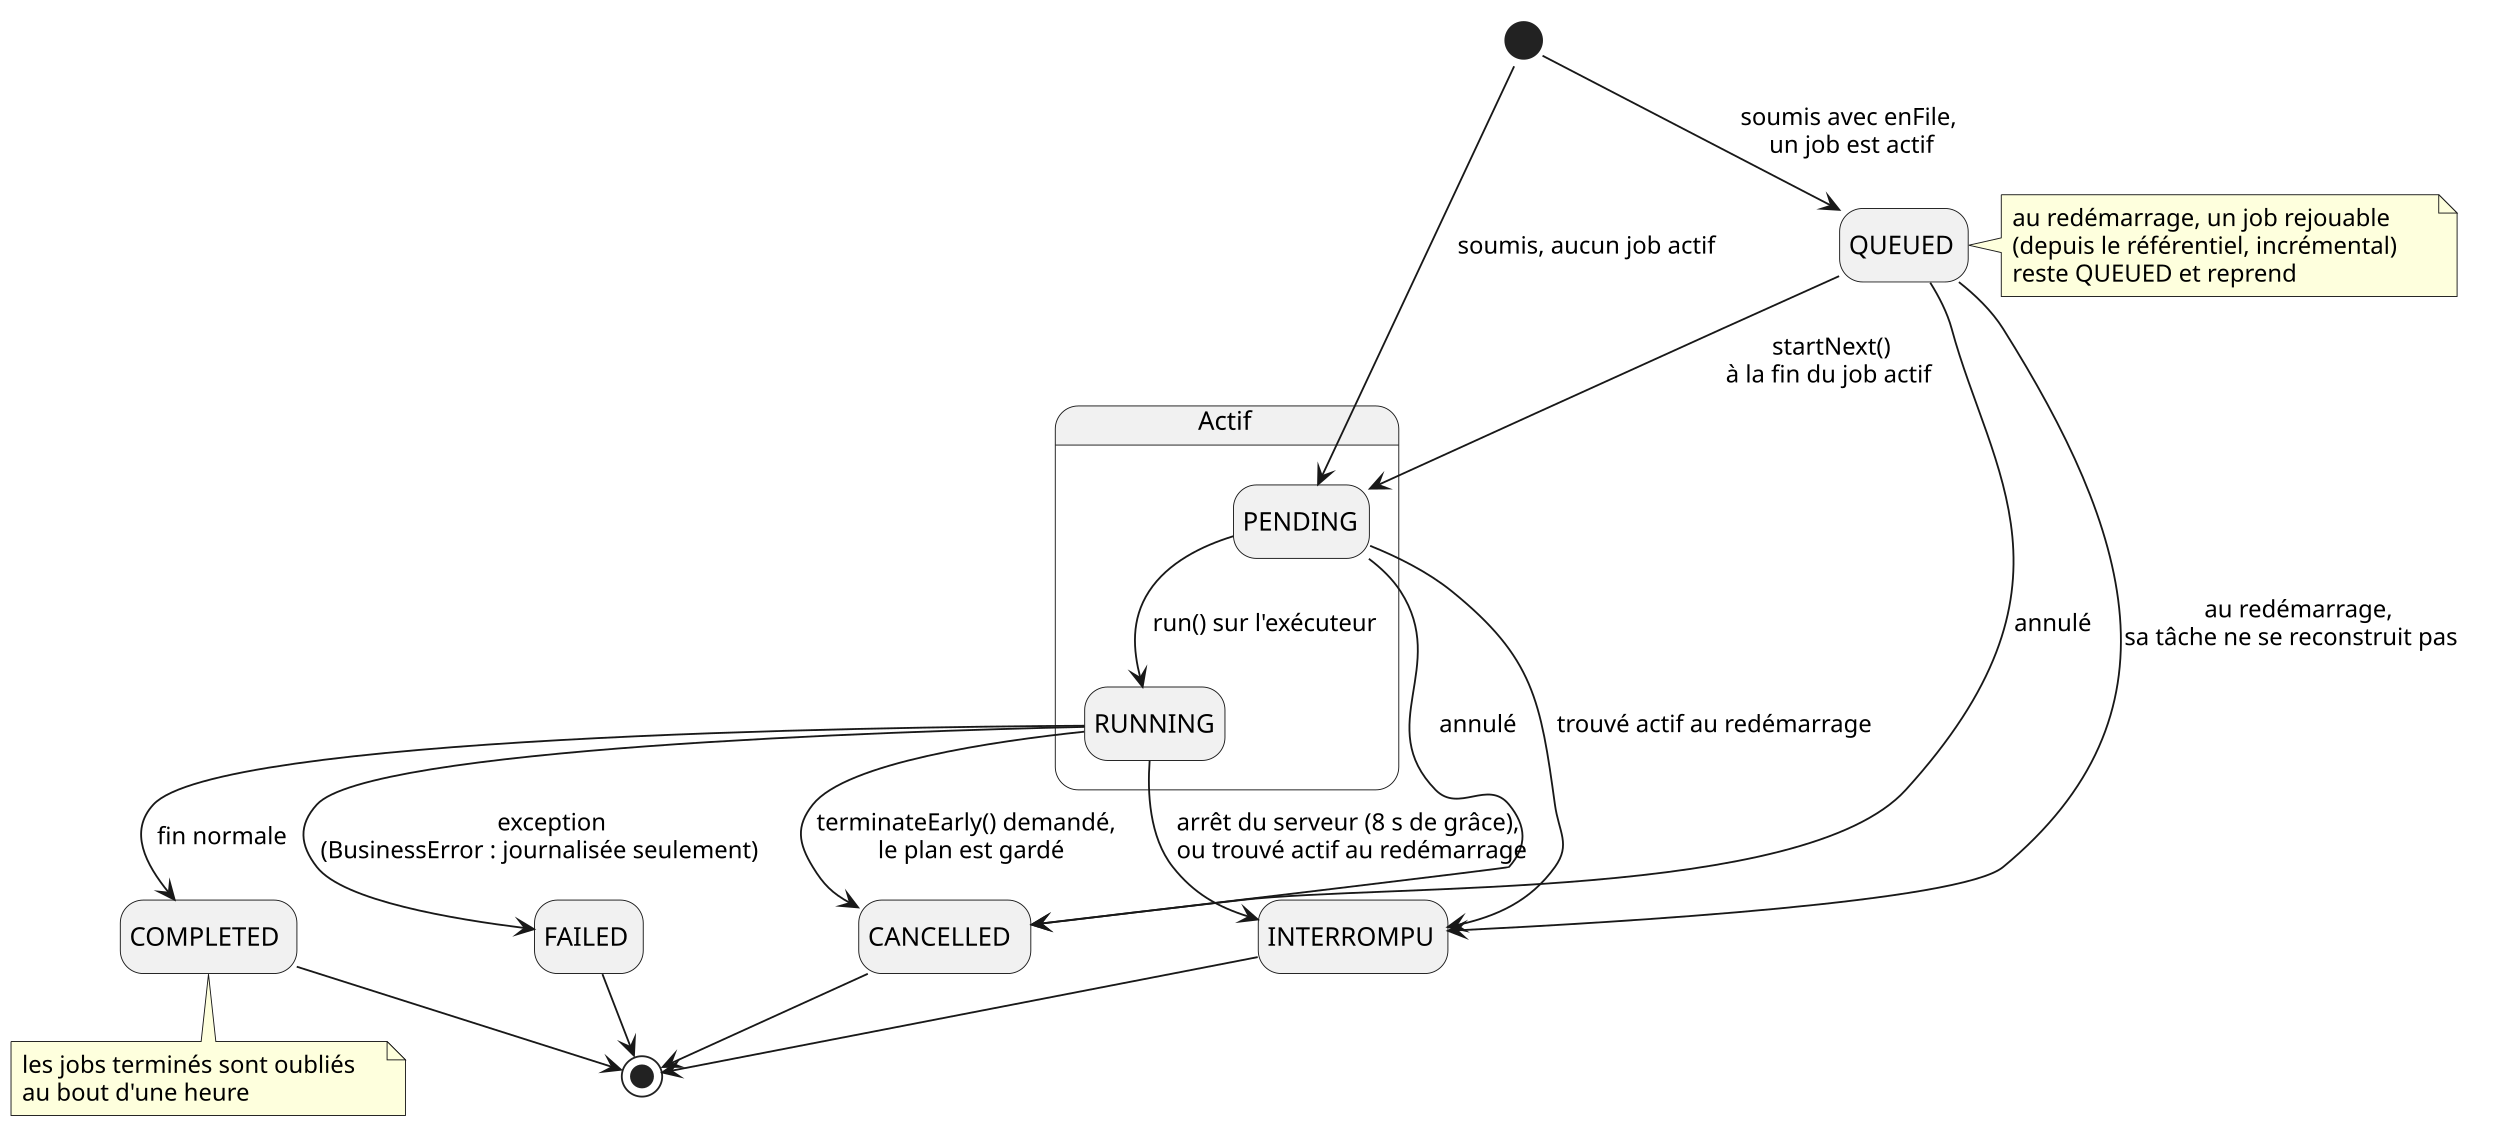
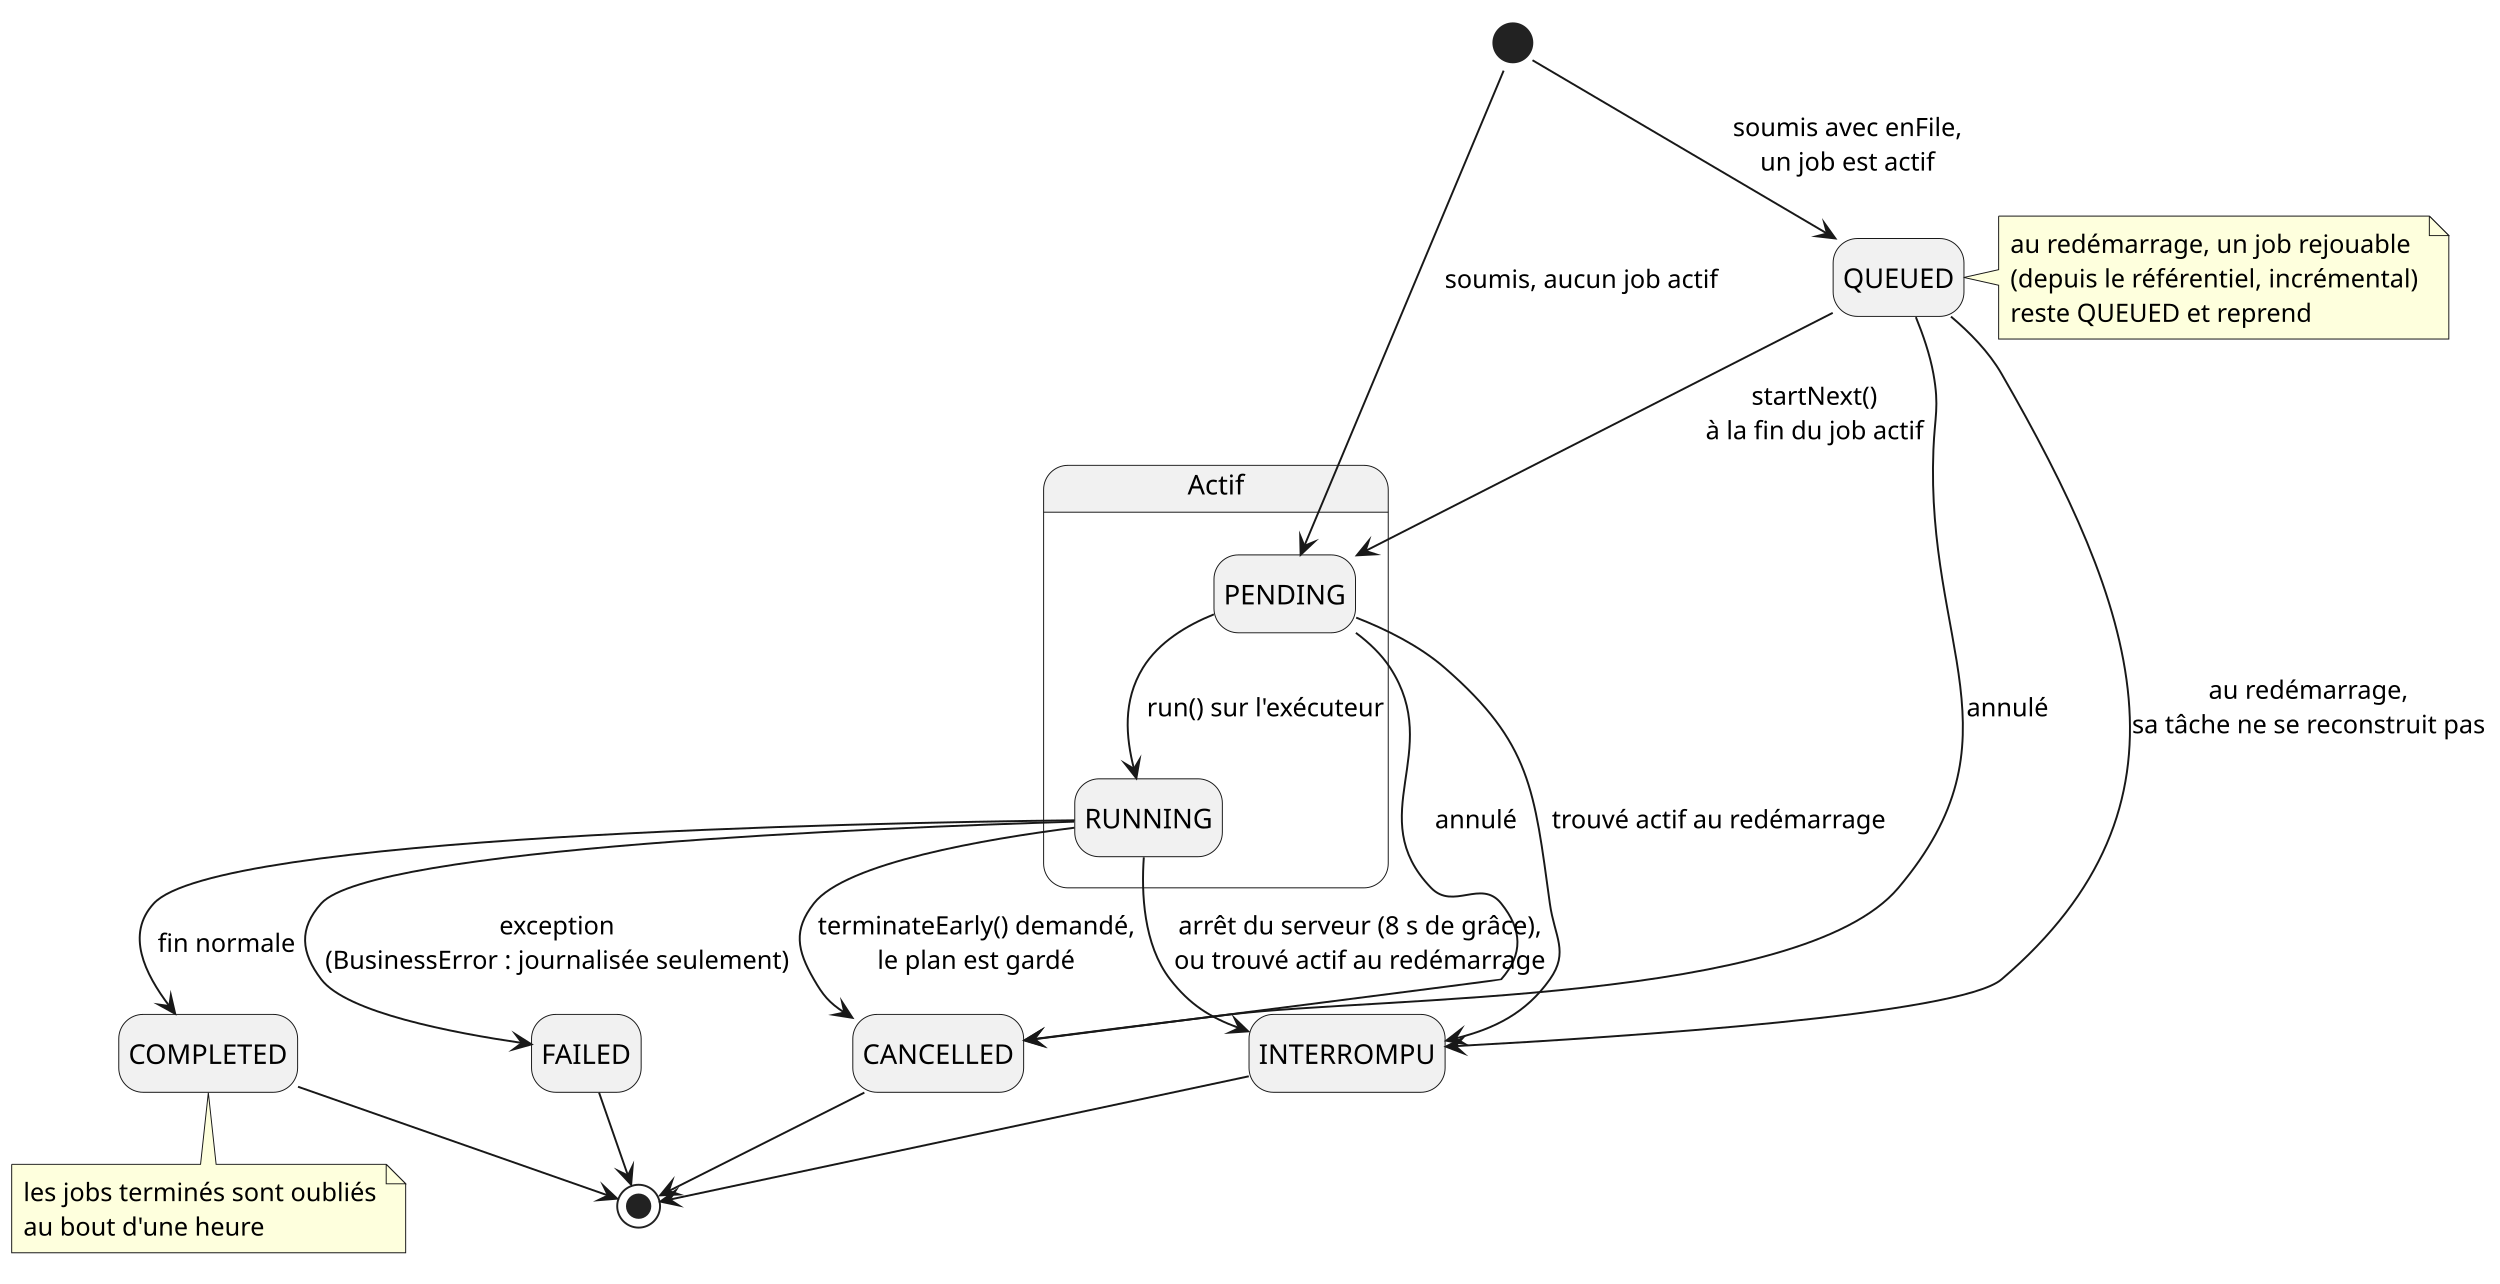
- <svg xmlns="http://www.w3.org/2000/svg" version="1.1" data-diagram-type="STATE" style="width:1361px;height:623px;background:#FFFFFF;" width="1361px" height="623px" viewBox="0 0 1361 623" zoomAndPan="magnify" preserveAspectRatio="none" contentStyleType="text/css">
+ <svg xmlns="http://www.w3.org/2000/svg" version="1.1" data-diagram-type="STATE" style="width:1284px;height:659px;background:#FFFFFF;" width="1284px" height="659px" viewBox="0 0 1284 659" zoomAndPan="magnify" preserveAspectRatio="none" contentStyleType="text/css">
  <defs />
  <g font-family="sans-serif" lengthAdjust="spacing">
    <g class="cluster" data-qualified-name="actif" id="ent0001" data-source-line="9">
-       <path d="M587,221 L749,221 A12.5,12.5 0 0 1 761.5,233.5 L761.5,242.297 L574.5,242.297 L574.5,233.5 A12.5,12.5 0 0 1 587,221" fill="#F1F1F1" />
-       <rect x="574.5" y="221" width="187" height="209" fill="none" style="stroke:#181818;stroke-width:0.5;" rx="12.5" ry="12.5" />
-       <line x1="574.5" y1="242.297" x2="761.5" y2="242.297" style="stroke:#181818;stroke-width:0.5;" />
-       <text x="652.209" y="233.995" fill="#000" font-size="14" textLength="31.582">Actif</text>
+       <path d="M548.5,239 L700.5,239 A12.5,12.5 0 0 1 713,251.5 L713,263.068 L536,263.068 L536,251.5 A12.5,12.5 0 0 1 548.5,239" fill="#F1F1F1" />
+       <rect x="536" y="239" width="177" height="217" fill="none" style="stroke:#181818;stroke-width:0.5;" rx="12.5" ry="12.5" />
+       <line x1="536" y1="263.068" x2="713" y2="263.068" style="stroke:#181818;stroke-width:0.5;" />
+       <text x="609.926" y="253.966" fill="#000" font-size="14" textLength="29.148">Actif</text>
    </g>
    <g class="start_entity" data-qualified-name=".start." id="ent0004" data-source-line="14">
-       <ellipse cx="829.5" cy="22" rx="10" ry="10" fill="#222" style="stroke:#222;stroke-width:1;" />
+       <ellipse cx="777" cy="22" rx="10" ry="10" fill="#222" style="stroke:#222;stroke-width:1;" />
    </g>
-     <rect x="1001.5" y="113.5" width="69.985" height="40" fill="#F1F1F1" style="stroke:#181818;stroke-width:0.5;" rx="12.5" ry="12.5" />
-     <text x="1006.5" y="138.347" fill="#000" font-size="14" textLength="59.985">QUEUED</text>
-     <rect x="467.5" y="490" width="93.672" height="40" fill="#F1F1F1" style="stroke:#181818;stroke-width:0.5;" rx="12.5" ry="12.5" />
-     <text x="472.5" y="514.847" fill="#000" font-size="14" textLength="83.672">CANCELLED</text>
-     <rect x="65.5" y="490" width="96.14" height="40" fill="#F1F1F1" style="stroke:#181818;stroke-width:0.5;" rx="12.5" ry="12.5" />
-     <text x="70.5" y="514.847" fill="#000" font-size="14" textLength="86.14">COMPLETED</text>
-     <rect x="291" y="490" width="59.185" height="40" fill="#F1F1F1" style="stroke:#181818;stroke-width:0.5;" rx="12.5" ry="12.5" />
-     <text x="296" y="514.847" fill="#000" font-size="14" textLength="49.185">FAILED</text>
-     <rect x="685" y="490" width="103.242" height="40" fill="#F1F1F1" style="stroke:#181818;stroke-width:0.5;" rx="12.5" ry="12.5" />
-     <text x="690" y="514.847" fill="#000" font-size="14" textLength="93.242">INTERROMPU</text>
+     <rect x="941.5" y="122.5" width="67.19" height="40" fill="#F1F1F1" style="stroke:#181818;stroke-width:0.5;" rx="12.5" ry="12.5" />
+     <text x="946.5" y="147.932" fill="#000" font-size="14" textLength="57.19">QUEUED</text>
+     <rect x="438" y="521" width="87.742" height="40" fill="#F1F1F1" style="stroke:#181818;stroke-width:0.5;" rx="12.5" ry="12.5" />
+     <text x="443" y="546.432" fill="#000" font-size="14" textLength="77.742">CANCELLED</text>
+     <rect x="61" y="521" width="91.858" height="40" fill="#F1F1F1" style="stroke:#181818;stroke-width:0.5;" rx="12.5" ry="12.5" />
+     <text x="66" y="546.432" fill="#000" font-size="14" textLength="81.858">COMPLETED</text>
+     <rect x="273" y="521" width="56.298" height="40" fill="#F1F1F1" style="stroke:#181818;stroke-width:0.5;" rx="12.5" ry="12.5" />
+     <text x="278" y="546.432" fill="#000" font-size="14" textLength="46.298">FAILED</text>
+     <rect x="641.5" y="521" width="100.706" height="40" fill="#F1F1F1" style="stroke:#181818;stroke-width:0.5;" rx="12.5" ry="12.5" />
+     <text x="646.5" y="546.432" fill="#000" font-size="14" textLength="90.706">INTERROMPU</text>
    <g class="end_entity" data-qualified-name=".end." id="ent0022" data-source-line="26">
-       <ellipse cx="349.5" cy="586" rx="11" ry="11" fill="none" style="stroke:#222;stroke-width:1;" />
-       <ellipse cx="349.5" cy="586" rx="6" ry="6" fill="#222" style="stroke:#222;stroke-width:1;" />
+       <ellipse cx="328" cy="619.5" rx="11" ry="11" fill="none" style="stroke:#222;stroke-width:1;" />
+       <ellipse cx="328" cy="619.5" rx="6" ry="6" fill="#222" style="stroke:#222;stroke-width:1;" />
    </g>
    <g class="entity" data-qualified-name="GMN27" id="ent0028" data-source-line="32">
-       <path d="M1089.5,106 L1089.5,129.5 L1071.762,133.5 L1089.5,137.5 L1089.5,161.398 A0,0 0 0 0 1089.5,161.398 L1337.645,161.398 A0,0 0 0 0 1337.645,161.398 L1337.645,116 L1327.645,106 L1089.5,106 A0,0 0 0 0 1089.5,106" style="stroke:#181818;stroke-width:0.5;" fill="#FEFFDD" />
-       <path d="M1327.645,106 L1327.645,116 L1337.645,116 L1327.645,106" style="stroke:#181818;stroke-width:0.5;" fill="#FEFFDD" />
-       <text x="1095.5" y="123.067" fill="#000" font-size="13" textLength="219.267">au redémarrage, un job rejouable</text>
-       <text x="1095.5" y="138.2" fill="#000" font-size="13" textLength="227.145">(depuis le référentiel, incrémental)</text>
-       <text x="1095.5" y="153.333" fill="#000" font-size="13" textLength="165.833">reste QUEUED et reprend</text>
+       <path d="M1026.5,111 L1026.5,138.5 L1008.596,142.5 L1026.5,146.5 L1026.5,174.118 A0,0 0 0 0 1026.5,174.118 L1257.71,174.118 A0,0 0 0 0 1257.71,174.118 L1257.71,121 L1247.71,111 L1026.5,111 A0,0 0 0 0 1026.5,111" style="stroke:#181818;stroke-width:0.5;" fill="#FEFFDD" />
+       <path d="M1247.71,111 L1247.71,121 L1257.71,121 L1247.71,111" style="stroke:#181818;stroke-width:0.5;" fill="#FEFFDD" />
+       <text x="1032.5" y="129.897" fill="#000" font-size="13" textLength="206.375">au redémarrage, un job rejouable</text>
+       <text x="1032.5" y="147.603" fill="#000" font-size="13" textLength="210.21">(depuis le référentiel, incrémental)</text>
+       <text x="1032.5" y="165.309" fill="#000" font-size="13" textLength="155.649">reste QUEUED et reprend</text>
    </g>
    <g class="entity" data-qualified-name="GMN30" id="ent0031" data-source-line="37">
-       <path d="M6,567 L6,607.266 A0,0 0 0 0 6,607.266 L220.73,607.266 A0,0 0 0 0 220.73,607.266 L220.73,577 L210.73,567 L117.5,567 L113.5,530.314 L109.5,567 L6,567 A0,0 0 0 0 6,567" style="stroke:#181818;stroke-width:0.5;" fill="#FEFFDD" />
-       <path d="M210.73,567 L210.73,577 L220.73,577 L210.73,567" style="stroke:#181818;stroke-width:0.5;" fill="#FEFFDD" />
-       <text x="12" y="584.067" fill="#000" font-size="13" textLength="193.73">les jobs terminés sont oubliés</text>
-       <text x="12" y="599.2" fill="#000" font-size="13" textLength="132.266">au bout d'une heure</text>
+       <path d="M6,598 L6,643.412 A0,0 0 0 0 6,643.412 L208.35,643.412 A0,0 0 0 0 208.35,643.412 L208.35,608 L198.35,598 L111,598 L107,561.157 L103,598 L6,598 A0,0 0 0 0 6,598" style="stroke:#181818;stroke-width:0.5;" fill="#FEFFDD" />
+       <path d="M198.35,598 L198.35,608 L208.35,608 L198.35,598" style="stroke:#181818;stroke-width:0.5;" fill="#FEFFDD" />
+       <text x="12" y="616.897" fill="#000" font-size="13" textLength="181.35">les jobs terminés sont oubliés</text>
+       <text x="12" y="634.603" fill="#000" font-size="13" textLength="124.475">au bout d'une heure</text>
    </g>
-     <rect x="671.5" y="264" width="73.991" height="40" fill="#F1F1F1" style="stroke:#181818;stroke-width:0.5;" rx="12.5" ry="12.5" />
-     <text x="676.5" y="288.847" fill="#000" font-size="14" textLength="63.991">PENDING</text>
-     <rect x="590.5" y="374" width="76.37" height="40" fill="#F1F1F1" style="stroke:#181818;stroke-width:0.5;" rx="12.5" ry="12.5" />
-     <text x="595.5" y="398.847" fill="#000" font-size="14" textLength="66.37">RUNNING</text>
+     <rect x="623.5" y="285" width="72.692" height="40" fill="#F1F1F1" style="stroke:#181818;stroke-width:0.5;" rx="12.5" ry="12.5" />
+     <text x="628.5" y="310.432" fill="#000" font-size="14" textLength="62.692">PENDING</text>
+     <rect x="552" y="400" width="75.8" height="40" fill="#F1F1F1" style="stroke:#181818;stroke-width:0.5;" rx="12.5" ry="12.5" />
+     <text x="557" y="425.432" fill="#000" font-size="14" textLength="65.8">RUNNING</text>
    <g class="link" data-entity-1="ent0004" data-entity-2="ent0002" id="lnk5" data-link-type="dependency">
-       <polygon points="717.545,263.714,724.988,257.264,719.668,259.187,717.745,253.867,717.545,263.714" fill="#181818" style="stroke:#181818;stroke-width:1;stroke-linejoin:miter;stroke-miterlimit:10;" />
-       <path d="M824.301,36.086 C805.574,76.017 743.542,208.283 719.668,259.187" style="stroke:#181818;stroke-width:1;" fill="none" />
-       <text x="793.5" y="138.067" fill="#000" font-size="13" textLength="150.592">soumis, aucun job actif</text>
+       <polygon points="667.994,284.938,675.163,278.185,669.927,280.327,667.785,275.091,667.994,284.938" fill="#181818" style="stroke:#181818;stroke-width:1;stroke-linejoin:miter;stroke-miterlimit:10;" />
+       <path d="M772.269,36.283 C754.356,78.998 692.507,226.483 669.927,280.327" style="stroke:#181818;stroke-width:1;" fill="none" />
+       <text x="742" y="147.897" fill="#000" font-size="13" textLength="140.387">soumis, aucun job actif</text>
    </g>
    <g class="link" data-entity-1="ent0004" data-entity-2="ent0006" id="lnk7" data-link-type="dependency">
-       <polygon points="1001.333,114.237,995.189,106.539,996.896,111.933,991.502,113.639,1001.333,114.237" fill="#181818" style="stroke:#181818;stroke-width:1;stroke-linejoin:miter;stroke-miterlimit:10;" />
-       <path d="M839.765,30.331 C868.889,45.456 948.61,86.856 996.896,111.933" style="stroke:#181818;stroke-width:1;" fill="none" />
-       <text x="947.5" y="68.067" fill="#000" font-size="13" textLength="128.153">soumis avec enFile,</text>
-       <text x="963.096" y="83.2" fill="#000" font-size="13" textLength="96.96">un job est actif</text>
+       <polygon points="942.651,122.466,936.922,114.455,938.341,119.931,932.865,121.35,942.651,122.466" fill="#181818" style="stroke:#181818;stroke-width:1;stroke-linejoin:miter;stroke-miterlimit:10;" />
+       <path d="M787.091,30.937 C815.461,47.63 892.526,92.973 938.341,119.931" style="stroke:#181818;stroke-width:1;" fill="none" />
+       <text x="890" y="69.897" fill="#000" font-size="13" textLength="117.728">soumis avec enFile,</text>
+       <text x="904.001" y="87.603" fill="#000" font-size="13" textLength="89.726">un job est actif</text>
    </g>
    <g class="link" data-entity-1="ent0006" data-entity-2="ent0002" id="lnk8" data-link-type="dependency">
-       <polygon points="745.765,266.023,755.613,265.934,750.315,263.951,752.298,258.653,745.765,266.023" fill="#181818" style="stroke:#181818;stroke-width:1;stroke-linejoin:miter;stroke-miterlimit:10;" />
-       <path d="M1001.205,150.325 C982.301,158.811 958.622,169.457 937.5,179 C869.854,209.564 795.617,243.325 750.315,263.951" style="stroke:#181818;stroke-width:1;" fill="none" />
-       <text x="964.703" y="193.067" fill="#000" font-size="13" textLength="70.935">startNext()</text>
-       <text x="939.5" y="208.2" fill="#000" font-size="13" textLength="121.342">à la fin du job actif</text>
+       <polygon points="696.857,285.22,706.692,284.698,701.312,282.95,703.06,277.57,696.857,285.22" fill="#181818" style="stroke:#181818;stroke-width:1;stroke-linejoin:miter;stroke-miterlimit:10;" />
+       <path d="M941.289,160.676 C881.772,191.002 762.998,251.52 701.312,282.95" style="stroke:#181818;stroke-width:1;" fill="none" />
+       <text x="899.569" y="207.897" fill="#000" font-size="13" textLength="64.857">startNext()</text>
+       <text x="876" y="225.603" fill="#000" font-size="13" textLength="111.995">à la fin du job actif</text>
    </g>
    <g class="link" data-entity-1="ent0002" data-entity-2="ent0003" id="lnk9" data-link-type="dependency">
-       <polygon points="622.041,373.93,623.675,364.218,620.796,369.088,615.927,366.209,622.041,373.93" fill="#181818" style="stroke:#181818;stroke-width:1;stroke-linejoin:miter;stroke-miterlimit:10;" />
-       <path d="M671.412,291.918 C654.375,297.15 635.722,306.252 625.5,322 C615.559,337.316 616.87,353.81 620.796,369.088" style="stroke:#181818;stroke-width:1;" fill="none" />
-       <text x="627.5" y="343.567" fill="#000" font-size="13" textLength="133.529">run() sur l'exécuteur</text>
+       <polygon points="583.633,399.706,585.293,389.998,582.401,394.861,577.539,391.969,583.633,399.706" fill="#181818" style="stroke:#181818;stroke-width:1;stroke-linejoin:miter;stroke-miterlimit:10;" />
+       <path d="M623.451,315.535 C609.544,321.137 595.106,329.803 587,343 C576.564,359.99 578.251,378.533 582.401,394.861" style="stroke:#181818;stroke-width:1;" fill="none" />
+       <text x="589" y="367.897" fill="#000" font-size="13" textLength="123.149">run() sur l'exécuteur</text>
    </g>
    <g class="link" data-entity-1="ent0006" data-entity-2="ent0010" id="lnk11" data-link-type="dependency">
-       <polygon points="561.689,503.329,571.099,506.233,566.653,502.736,570.151,498.29,561.689,503.329" fill="#181818" style="stroke:#181818;stroke-width:1;stroke-linejoin:miter;stroke-miterlimit:10;" />
-       <path d="M1050.817,153.872 C1055.503,161.337 1060.115,170.19 1062.5,179 C1083.582,256.872 1137.878,319.678 1037.5,430 C982.623,490.313 756.518,480.773 675.5,490 C637.188,494.363 598.738,498.905 566.653,502.736" style="stroke:#181818;stroke-width:1;" fill="none" />
-       <text x="1096.5" y="343.567" fill="#000" font-size="13" textLength="44.294">annulé</text>
+       <polygon points="526.285,534.242,535.723,537.06,531.244,533.604,534.701,529.125,526.285,534.242" fill="#181818" style="stroke:#181818;stroke-width:1;stroke-linejoin:miter;stroke-miterlimit:10;" />
+       <path d="M983.991,162.875 C987.554,171.578 991.222,182.099 993,192 C996.064,209.06 993.692,213.68 993,231 C988.997,331.24 1039.698,379.331 975,456 C924.968,515.29 709.024,511.735 632,521 C596.426,525.279 561.101,529.758 531.244,533.604" style="stroke:#181818;stroke-width:1;" fill="none" />
+       <text x="1010" y="367.897" fill="#000" font-size="13" textLength="42.081">annulé</text>
    </g>
    <g class="link" data-entity-1="ent0002" data-entity-2="ent0010" id="lnk12" data-link-type="dependency">
-       <polygon points="561.697,503.411,571.105,506.324,566.662,502.823,570.164,498.379,561.697,503.411" fill="#181818" style="stroke:#181818;stroke-width:1;stroke-linejoin:miter;stroke-miterlimit:10;" />
-       <path d="M745.222,304.204 C751.86,309.184 758.07,315.121 762.5,322 C788.887,362.976 747.441,395.139 781.5,430 C794.17,442.968 810.006,423.979 821.5,438 C831.08,449.686 831.526,460.694 821.5,472 C820.964,472.604 652.611,492.632 566.662,502.823" style="stroke:#181818;stroke-width:1;" fill="none" />
-       <text x="783.5" y="398.567" fill="#000" font-size="13" textLength="44.294">annulé</text>
+       <polygon points="526.161,534.393,535.594,537.226,531.122,533.762,534.585,529.29,526.161,534.393" fill="#181818" style="stroke:#181818;stroke-width:1;stroke-linejoin:miter;stroke-miterlimit:10;" />
+       <path d="M696.394,325.03 C703.14,330.05 709.475,336.047 714,343 C741.862,385.814 699.516,419.254 735,456 C746.386,467.79 760.744,451.215 771,464 C781.846,477.521 782.452,489.989 771,503 C770.748,503.286 612.001,523.486 531.122,533.762" style="stroke:#181818;stroke-width:1;" fill="none" />
+       <text x="737" y="425.397" fill="#000" font-size="13" textLength="42.081">annulé</text>
    </g>
    <g class="link" data-entity-1="ent0003" data-entity-2="ent0013" id="lnk14" data-link-type="dependency">
-       <polygon points="95.066,489.832,92.462,480.334,91.899,485.962,86.271,485.4,95.066,489.832" fill="#181818" style="stroke:#181818;stroke-width:1;stroke-linejoin:miter;stroke-miterlimit:10;" />
-       <path d="M590.44,395.09 C472.314,395.763 117.803,400.883 83.5,438 C69.967,452.643 79.184,470.423 91.899,485.962" style="stroke:#181818;stroke-width:1;" fill="none" />
-       <text x="85.5" y="459.567" fill="#000" font-size="13" textLength="74.337">fin normale</text>
+       <polygon points="89.978,520.683,87.742,511.091,86.963,516.694,81.36,515.915,89.978,520.683" fill="#181818" style="stroke:#181818;stroke-width:1;stroke-linejoin:miter;stroke-miterlimit:10;" />
+       <path d="M551.935,421.305 C438.865,422.602 110.86,429.346 79,464 C64.439,479.838 74.269,499.902 86.963,516.694" style="stroke:#181818;stroke-width:1;" fill="none" />
+       <text x="81" y="488.897" fill="#000" font-size="13" textLength="70.642">fin normale</text>
    </g>
    <g class="link" data-entity-1="ent0003" data-entity-2="ent0010" id="lnk15" data-link-type="dependency">
-       <polygon points="467.134,493.986,461.164,486.153,462.749,491.584,457.319,493.169,467.134,493.986" fill="#181818" style="stroke:#181818;stroke-width:1;stroke-linejoin:miter;stroke-miterlimit:10;" />
-       <path d="M590.261,398.329 C541.299,403.475 460.601,415.236 442.5,438 C433.095,449.827 434.627,459.102 442.5,472 C448.285,481.477 452.971,486.225 462.749,491.584" style="stroke:#181818;stroke-width:1;" fill="none" />
-       <text x="444.5" y="452.067" fill="#000" font-size="13" textLength="176.624">terminateEarly() demandé,</text>
-       <text x="477.933" y="467.2" fill="#000" font-size="13" textLength="109.757">le plan est gardé</text>
+       <polygon points="437.822,522.751,432.448,514.497,433.627,520.03,428.095,521.209,437.822,522.751" fill="#181818" style="stroke:#181818;stroke-width:1;stroke-linejoin:miter;stroke-miterlimit:10;" />
+       <path d="M551.859,425.112 C506.334,430.897 434.291,443.135 418,464 C407.333,477.662 409.338,487.986 418,503 C422.682,511.115 425.703,514.89 433.627,520.03" style="stroke:#181818;stroke-width:1;" fill="none" />
+       <text x="420" y="479.897" fill="#000" font-size="13" textLength="162.929">terminateEarly() demandé,</text>
+       <text x="450.596" y="497.603" fill="#000" font-size="13" textLength="101.738">le plan est gardé</text>
    </g>
    <g class="link" data-entity-1="ent0003" data-entity-2="ent0016" id="lnk17" data-link-type="dependency">
-       <polygon points="290.707,505.842,282.266,500.768,285.745,505.228,281.285,508.707,290.707,505.842" fill="#181818" style="stroke:#181818;stroke-width:1;stroke-linejoin:miter;stroke-miterlimit:10;" />
-       <path d="M590.486,395.717 C486.017,398.079 200.432,407.31 172.5,438 C162.329,449.175 163.2,460.089 172.5,472 C186.884,490.423 246.823,500.417 285.745,505.228" style="stroke:#181818;stroke-width:1;" fill="none" />
-       <text x="270.711" y="452.067" fill="#000" font-size="13" textLength="63.991">exception</text>
-       <text x="174.5" y="467.2" fill="#000" font-size="13" textLength="256.414">(BusinessError : journalisée seulement)</text>
+       <polygon points="272.982,536.386,264.659,531.12,268.035,535.659,263.496,539.035,272.982,536.386" fill="#181818" style="stroke:#181818;stroke-width:1;stroke-linejoin:miter;stroke-miterlimit:10;" />
+       <path d="M551.717,422.005 C452.095,425.012 190.705,435.564 165,464 C153.377,476.859 154.474,489.228 165,503 C178.039,520.06 232.17,530.391 268.035,535.659" style="stroke:#181818;stroke-width:1;" fill="none" />
+       <text x="256.414" y="479.897" fill="#000" font-size="13" textLength="59.722">exception</text>
+       <text x="167" y="497.603" fill="#000" font-size="13" textLength="238.55">(BusinessError : journalisée seulement)</text>
    </g>
    <g class="link" data-entity-1="ent0003" data-entity-2="ent0018" id="lnk19" data-link-type="dependency">
-       <polygon points="684.762,500.574,677.364,494.073,679.989,499.083,674.979,501.709,684.762,500.574" fill="#181818" style="stroke:#181818;stroke-width:1;stroke-linejoin:miter;stroke-miterlimit:10;" />
-       <path d="M625.862,414.178 C624.615,431.163 625.617,455.721 638.5,472 C649.899,486.403 662.785,493.71 679.989,499.083" style="stroke:#181818;stroke-width:1;" fill="none" />
-       <text x="640.538" y="452.067" fill="#000" font-size="13" textLength="204.706">arrêt du serveur (8 s de grâce),</text>
-       <text x="640.5" y="467.2" fill="#000" font-size="13" textLength="204.782">ou trouvé actif au redémarrage</text>
+       <polygon points="641.066,529.703,633.983,522.86,636.369,527.989,631.24,530.375,641.066,529.703" fill="#181818" style="stroke:#181818;stroke-width:1;stroke-linejoin:miter;stroke-miterlimit:10;" />
+       <path d="M587.468,440.306 C586.183,458.369 587.192,485.171 601,503 C610.921,515.809 621.313,522.492 636.369,527.989" style="stroke:#181818;stroke-width:1;" fill="none" />
+       <text x="605.197" y="479.897" fill="#000" font-size="13" textLength="187.135">arrêt du serveur (8 s de grâce),</text>
+       <text x="603" y="497.603" fill="#000" font-size="13" textLength="191.529">ou trouvé actif au redémarrage</text>
    </g>
    <g class="link" data-entity-1="ent0002" data-entity-2="ent0018" id="lnk20" data-link-type="dependency">
-       <polygon points="788.114,504.693,797.754,506.713,793.002,503.643,796.073,498.892,788.114,504.693" fill="#181818" style="stroke:#181818;stroke-width:1;stroke-linejoin:miter;stroke-miterlimit:10;" />
-       <path d="M745.899,297.142 C760.763,303.124 777.403,311.37 790.5,322 C834.951,358.077 838.677,381.288 846.5,438 C848.565,452.969 855.319,459.729 846.5,472 C833.095,490.652 814.704,498.979 793.002,503.643" style="stroke:#181818;stroke-width:1;" fill="none" />
-       <text x="847.5" y="398.567" fill="#000" font-size="13" textLength="184.457">trouvé actif au redémarrage</text>
+       <polygon points="742.766,534.497,752.462,536.222,747.62,533.298,750.544,528.456,742.766,534.497" fill="#181818" style="stroke:#181818;stroke-width:1;stroke-linejoin:miter;stroke-miterlimit:10;" />
+       <path d="M696.528,317.216 C711.763,323.158 728.917,331.625 742,343 C786.442,381.639 787.952,405.662 796,464 C798.369,481.171 805.993,488.838 796,503 C783.791,520.302 767.599,528.362 747.62,533.298" style="stroke:#181818;stroke-width:1;" fill="none" />
+       <text x="797" y="425.397" fill="#000" font-size="13" textLength="172.25">trouvé actif au redémarrage</text>
    </g>
    <g class="link" data-entity-1="ent0006" data-entity-2="ent0018" id="lnk21" data-link-type="dependency">
-       <polygon points="788.251,506.728,797.435,510.284,793.245,506.484,797.045,502.294,788.251,506.728" fill="#181818" style="stroke:#181818;stroke-width:1;stroke-linejoin:miter;stroke-miterlimit:10;" />
-       <path d="M1066.427,153.567 C1075.343,160.579 1084.362,169.227 1090.5,179 C1159.76,289.277 1190.855,389.013 1090.5,472 C1067.702,490.853 885.917,501.96 793.245,506.484" style="stroke:#181818;stroke-width:1;" fill="none" />
-       <text x="1200.048" y="336.067" fill="#000" font-size="13" textLength="109.599">au redémarrage,</text>
-       <text x="1156.5" y="351.2" fill="#000" font-size="13" textLength="196.695">sa tâche ne se reconstruit pas</text>
+       <polygon points="742.559,537.539,751.761,541.05,747.552,537.27,751.331,533.061,742.559,537.539" fill="#181818" style="stroke:#181818;stroke-width:1;stroke-linejoin:miter;stroke-miterlimit:10;" />
+       <path d="M1002.02,162.602 C1011.567,170.647 1021.527,180.759 1028,192 C1096.971,311.785 1133.082,413.205 1028,503 C1006.752,521.157 836.061,532.511 747.552,537.27" style="stroke:#181818;stroke-width:1;" fill="none" />
+       <text x="1134.319" y="358.897" fill="#000" font-size="13" textLength="103.025">au redémarrage,</text>
+       <text x="1095" y="376.603" fill="#000" font-size="13" textLength="181.662">sa tâche ne se reconstruit pas</text>
    </g>
    <g class="link" data-entity-1="ent0013" data-entity-2="ent0022" id="lnk23" data-link-type="dependency">
-       <polygon points="338.067,582.367,330.702,575.829,333.302,580.852,328.279,583.453,338.067,582.367" fill="#181818" style="stroke:#181818;stroke-width:1;stroke-linejoin:miter;stroke-miterlimit:10;" />
-       <path d="M161.543,526.268 C217.607,544.085 301.883,570.867 333.302,580.852" style="stroke:#181818;stroke-width:1;" fill="none" />
+       <polygon points="316.982,615.636,309.813,608.883,312.264,613.982,307.166,616.433,316.982,615.636" fill="#181818" style="stroke:#181818;stroke-width:1;stroke-linejoin:miter;stroke-miterlimit:10;" />
+       <path d="M153.06,558.152 C205.431,576.518 282.77,603.639 312.264,613.982" style="stroke:#181818;stroke-width:1;" fill="none" />
    </g>
    <g class="link" data-entity-1="ent0010" data-entity-2="ent0022" id="lnk24" data-link-type="dependency">
-       <polygon points="360.771,580.877,370.62,580.794,365.323,578.808,367.309,573.511,360.771,580.877" fill="#181818" style="stroke:#181818;stroke-width:1;stroke-linejoin:miter;stroke-miterlimit:10;" />
-       <path d="M472.437,530.12 C435.2,547.046 387.913,568.54 365.323,578.808" style="stroke:#181818;stroke-width:1;" fill="none" />
+       <polygon points="339.025,613.952,348.863,613.479,343.491,611.704,345.266,606.333,339.025,613.952" fill="#181818" style="stroke:#181818;stroke-width:1;stroke-linejoin:miter;stroke-miterlimit:10;" />
+       <path d="M443.933,561.157 C409.373,578.549 365.082,600.839 343.491,611.704" style="stroke:#181818;stroke-width:1;" fill="none" />
    </g>
    <g class="link" data-entity-1="ent0016" data-entity-2="ent0022" id="lnk25" data-link-type="dependency">
-       <polygon points="345.122,574.678,345.607,564.841,343.319,570.014,338.145,567.726,345.122,574.678" fill="#181818" style="stroke:#181818;stroke-width:1;stroke-linejoin:miter;stroke-miterlimit:10;" />
-       <path d="M327.968,530.314 C333.406,544.377 338.781,558.277 343.319,570.014" style="stroke:#181818;stroke-width:1;" fill="none" />
+       <polygon points="324.152,608.455,324.969,598.64,322.507,603.734,317.414,601.272,324.152,608.455" fill="#181818" style="stroke:#181818;stroke-width:1;stroke-linejoin:miter;stroke-miterlimit:10;" />
+       <path d="M307.674,561.157 C312.859,576.039 318.221,591.431 322.507,603.734" style="stroke:#181818;stroke-width:1;" fill="none" />
    </g>
    <g class="link" data-entity-1="ent0018" data-entity-2="ent0022" id="lnk26" data-link-type="dependency">
-       <polygon points="360.51,583.866,370.106,586.081,365.418,582.915,368.584,578.227,360.51,583.866" fill="#181818" style="stroke:#181818;stroke-width:1;stroke-linejoin:miter;stroke-miterlimit:10;" />
-       <path d="M684.709,521.037 C593.055,538.799 412.411,573.808 365.418,582.915" style="stroke:#181818;stroke-width:1;" fill="none" />
+       <polygon points="339.13,617.13,348.766,619.168,344.02,616.089,347.1,611.344,339.13,617.13" fill="#181818" style="stroke:#181818;stroke-width:1;stroke-linejoin:miter;stroke-miterlimit:10;" />
+       <path d="M641.387,552.776 C555.044,571.16 389.115,606.488 344.02,616.089" style="stroke:#181818;stroke-width:1;" fill="none" />
    </g>
  </g>
</svg>
